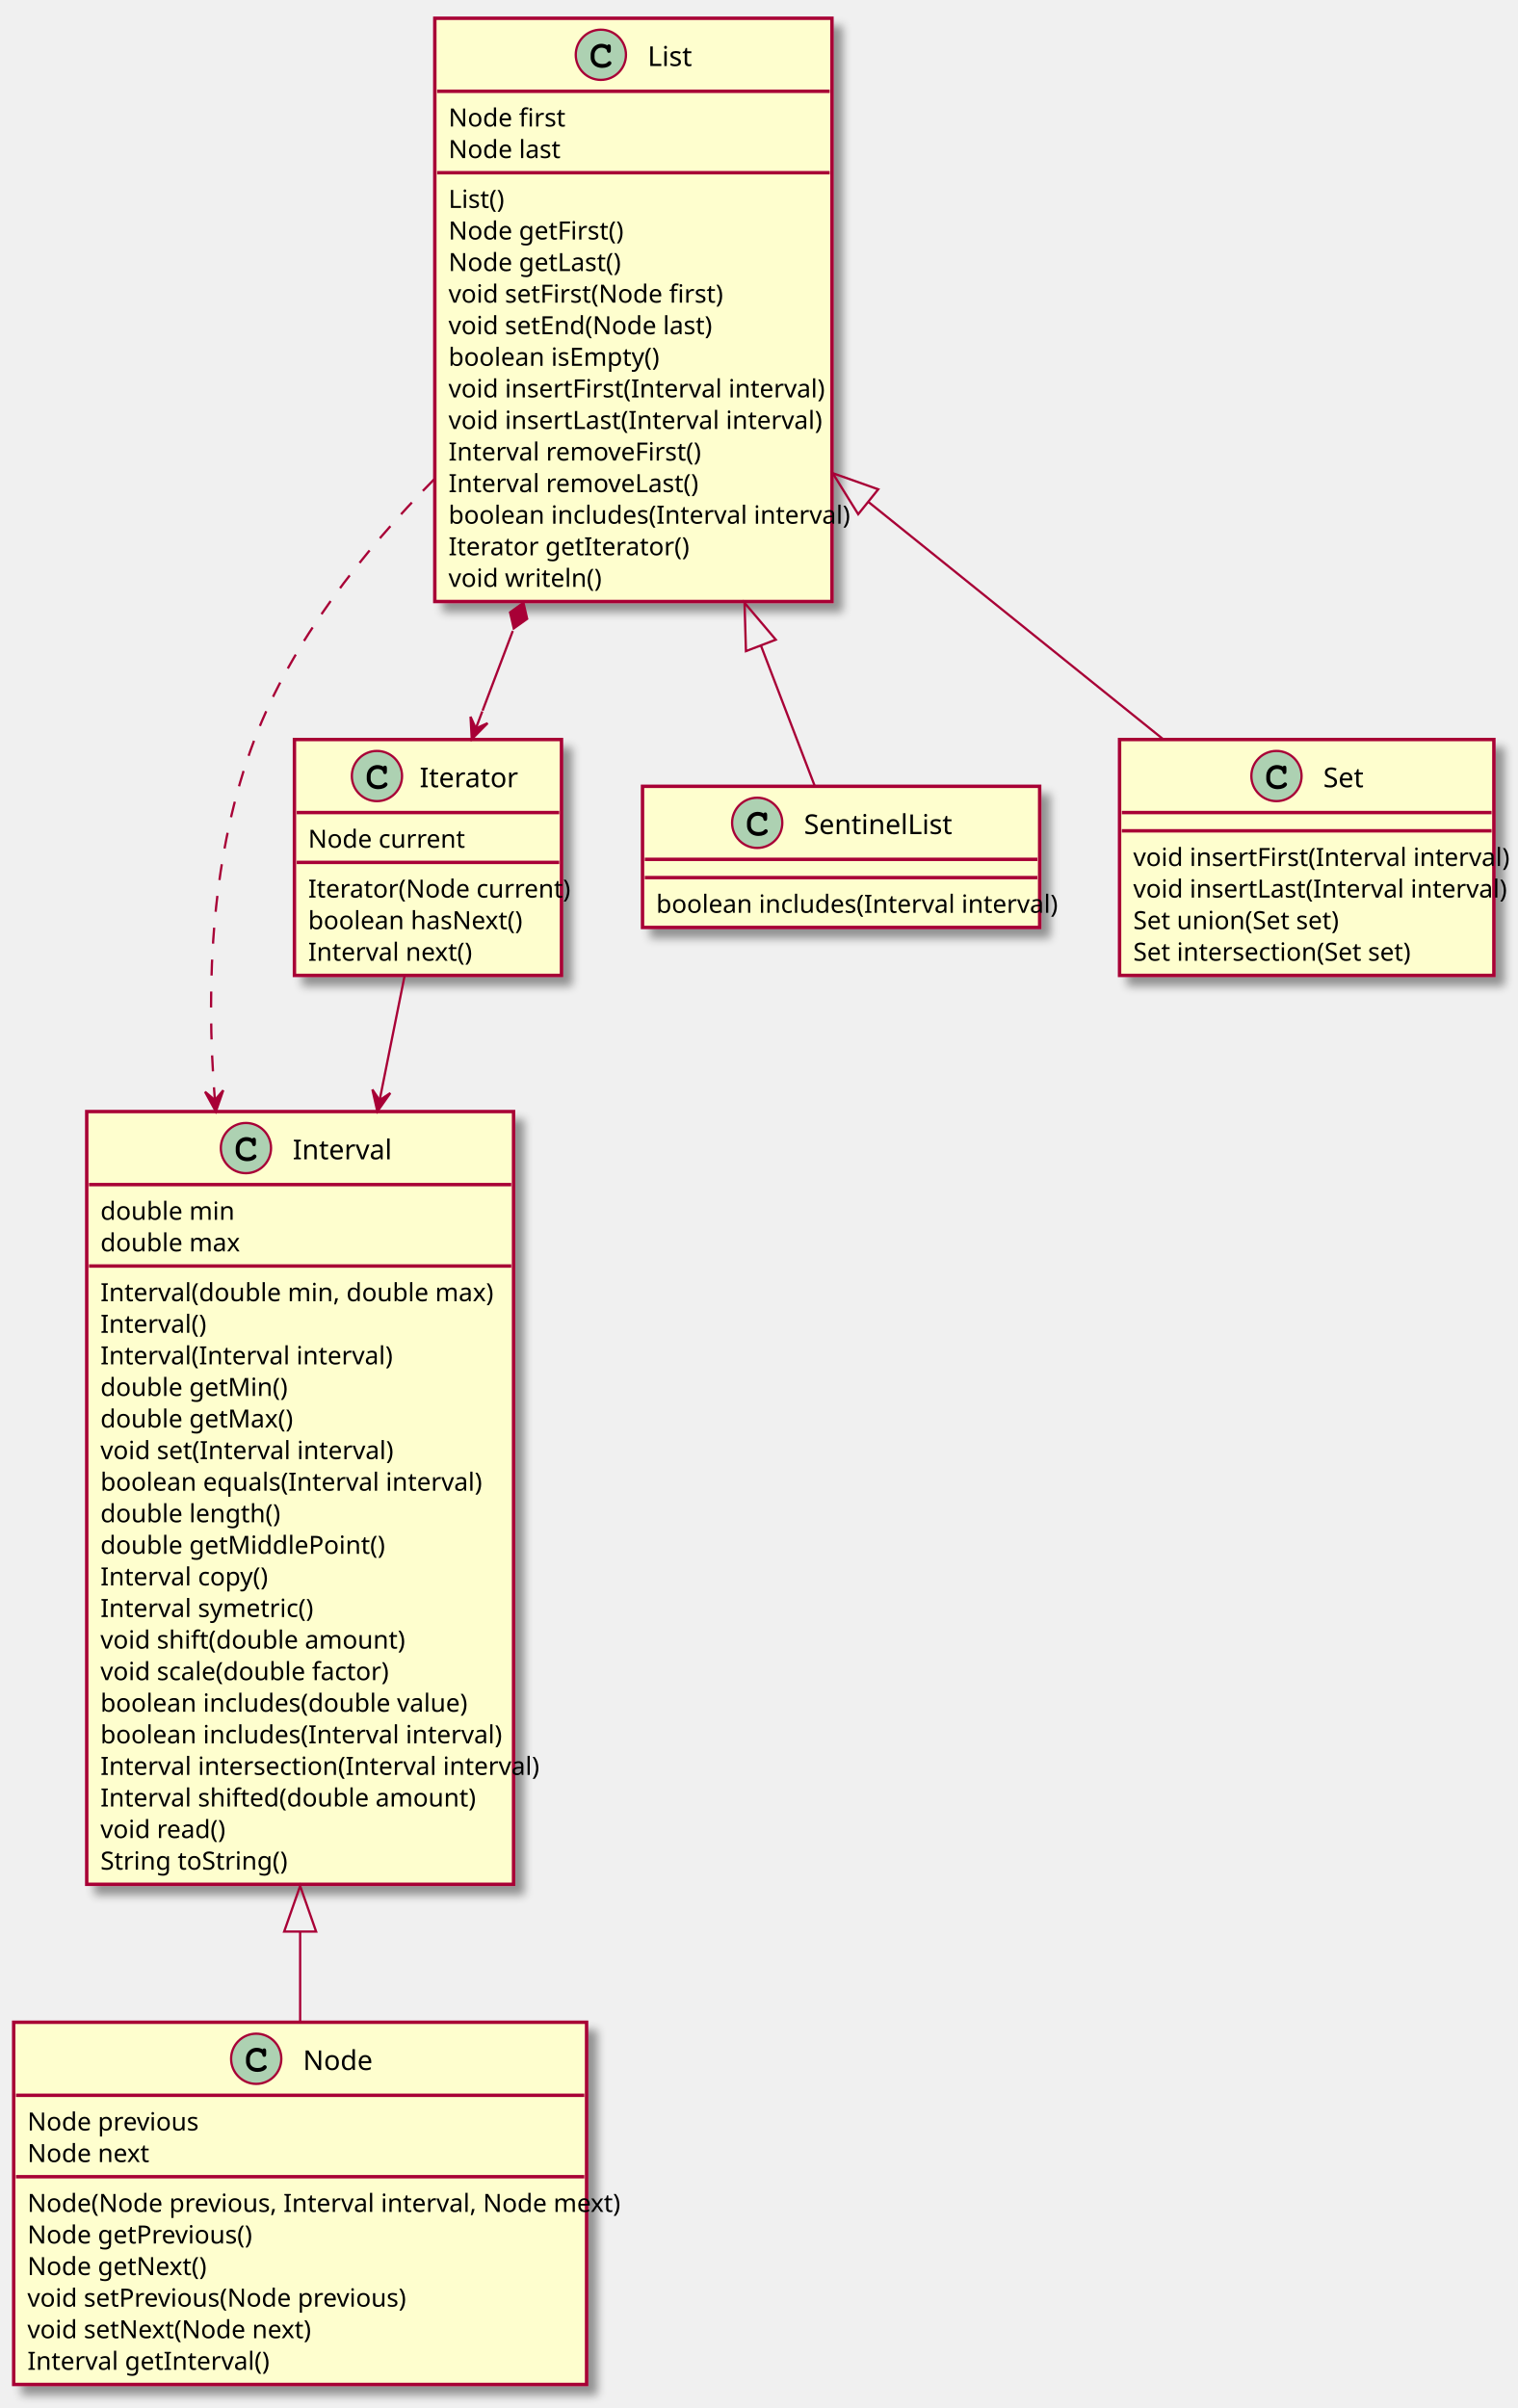
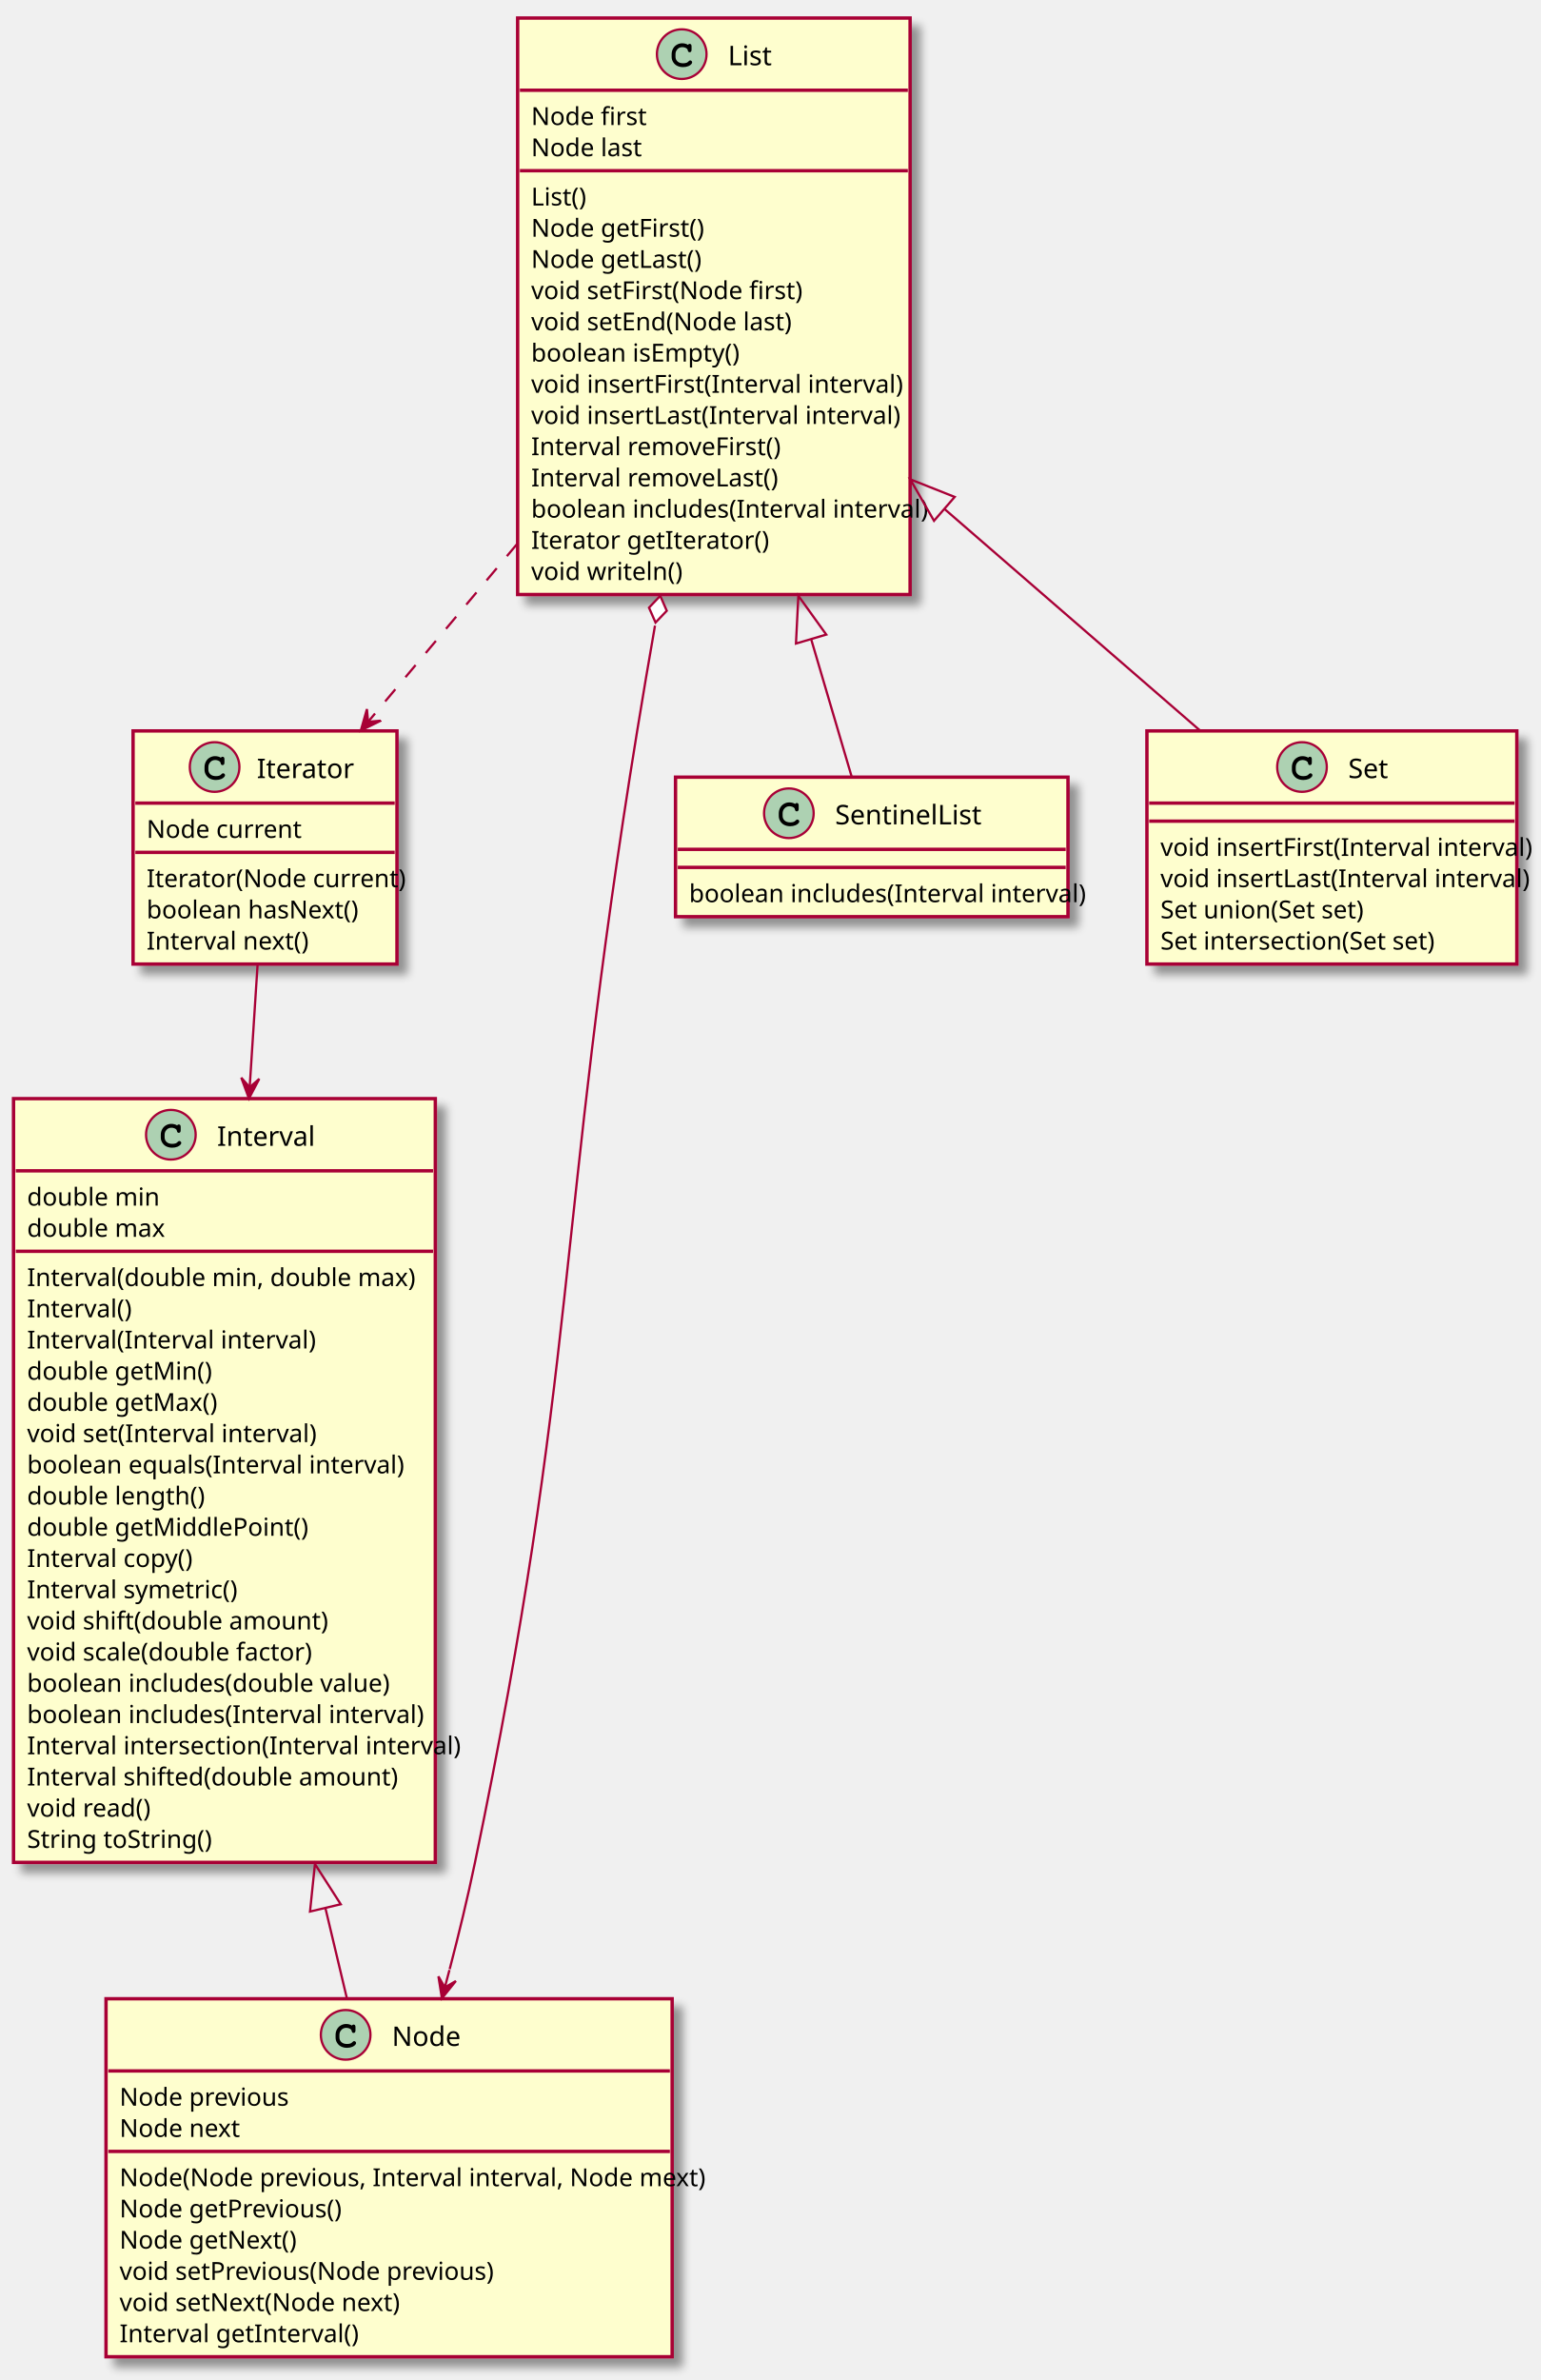
- <svg xmlns="http://www.w3.org/2000/svg" contentScriptType="application/ecmascript" contentStyleType="text/css" height="1055px" preserveAspectRatio="none" style="width:665px;height:1055px;" version="1.1" viewBox="0 0 665 1055" width="665px" zoomAndPan="magnify">
+ <svg xmlns="http://www.w3.org/2000/svg" contentScriptType="application/ecmascript" contentStyleType="text/css" height="1055px" preserveAspectRatio="none" style="width:683px;height:1055px;" version="1.1" viewBox="0 0 683 1055" width="683px" zoomAndPan="magnify">
  <defs>
-     <filter height="300%" id="f1a9q8y6napful" width="300%" x="-1" y="-1">
+     <filter height="300%" id="fypn23tezzic9" width="300%" x="-1" y="-1">
      <feGaussianBlur result="blurOut" stdDeviation="2.0" />
      <feColorMatrix in="blurOut" result="blurOut2" type="matrix" values="0 0 0 0 0 0 0 0 0 0 0 0 0 0 0 0 0 0 .4 0" />
      <feOffset dx="4.0" dy="4.0" in="blurOut2" result="blurOut3" />
      <feBlend in="SourceGraphic" in2="blurOut3" mode="normal" />
    </filter>
  </defs>
  <g>
-     <rect fill="#FEFECE" filter="url(#f1a9q8y6napful)" height="338.555" id="Interval" style="stroke: #A80036; stroke-width: 1.5;" width="187" x="38" y="487" />
-     <ellipse cx="107.75" cy="503" fill="#ADD1B2" rx="11" ry="11" style="stroke: #A80036; stroke-width: 1.0;" />
-     <path d="M110.516,498.875 Q110.672,498.656 110.859,498.547 Q111.047,498.438 111.266,498.438 Q111.641,498.438 111.875,498.703 Q112.109,498.953 112.109,499.562 L112.109,501.016 Q112.109,501.625 111.875,501.891 Q111.641,502.156 111.266,502.156 Q110.922,502.156 110.719,501.953 Q110.516,501.766 110.406,501.25 Q110.359,500.891 110.172,500.703 Q109.844,500.328 109.234,500.109 Q108.625,499.891 108,499.891 Q107.234,499.891 106.594,500.219 Q105.969,500.547 105.469,501.297 Q104.984,502.047 104.984,503.078 L104.984,504.172 Q104.984,505.406 105.875,506.234 Q106.766,507.047 108.359,507.047 Q109.297,507.047 109.953,506.797 Q110.344,506.641 110.766,506.203 Q111.031,505.938 111.172,505.859 Q111.328,505.781 111.531,505.781 Q111.859,505.781 112.109,506.047 Q112.375,506.297 112.375,506.641 Q112.375,506.984 112.031,507.391 Q111.531,507.969 110.734,508.297 Q109.656,508.75 108.359,508.75 Q106.844,508.75 105.641,508.125 Q104.656,507.625 103.969,506.562 Q103.281,505.484 103.281,504.203 L103.281,503.047 Q103.281,501.719 103.891,500.578 Q104.516,499.422 105.609,498.812 Q106.703,498.188 107.938,498.188 Q108.672,498.188 109.312,498.359 Q109.969,498.516 110.516,498.875 Z " />
-     <text fill="#000000" font-family="sans-serif" font-size="12" lengthAdjust="spacingAndGlyphs" textLength="39" x="128.25" y="507.91">Interval</text>
-     <line style="stroke: #A80036; stroke-width: 1.5;" x1="39" x2="224" y1="519" y2="519" />
-     <text fill="#000000" font-family="sans-serif" font-size="11" lengthAdjust="spacingAndGlyphs" textLength="51" x="44" y="534.419">double min</text>
-     <text fill="#000000" font-family="sans-serif" font-size="11" lengthAdjust="spacingAndGlyphs" textLength="55" x="44" y="548.255">double max</text>
-     <line style="stroke: #A80036; stroke-width: 1.5;" x1="39" x2="224" y1="554.672" y2="554.672" />
-     <text fill="#000000" font-family="sans-serif" font-size="11" lengthAdjust="spacingAndGlyphs" textLength="155" x="44" y="570.091">Interval(double min, double max)</text>
-     <text fill="#000000" font-family="sans-serif" font-size="11" lengthAdjust="spacingAndGlyphs" textLength="43" x="44" y="583.927">Interval()</text>
-     <text fill="#000000" font-family="sans-serif" font-size="11" lengthAdjust="spacingAndGlyphs" textLength="116" x="44" y="597.763">Interval(Interval interval)</text>
-     <text fill="#000000" font-family="sans-serif" font-size="11" lengthAdjust="spacingAndGlyphs" textLength="74" x="44" y="611.599">double getMin()</text>
-     <text fill="#000000" font-family="sans-serif" font-size="11" lengthAdjust="spacingAndGlyphs" textLength="78" x="44" y="625.435">double getMax()</text>
-     <text fill="#000000" font-family="sans-serif" font-size="11" lengthAdjust="spacingAndGlyphs" textLength="119" x="44" y="639.27">void set(Interval interval)</text>
-     <text fill="#000000" font-family="sans-serif" font-size="11" lengthAdjust="spacingAndGlyphs" textLength="154" x="44" y="653.106">boolean equals(Interval interval)</text>
-     <text fill="#000000" font-family="sans-serif" font-size="11" lengthAdjust="spacingAndGlyphs" textLength="72" x="44" y="666.942">double length()</text>
-     <text fill="#000000" font-family="sans-serif" font-size="11" lengthAdjust="spacingAndGlyphs" textLength="111" x="44" y="680.778">double getMiddlePoint()</text>
-     <text fill="#000000" font-family="sans-serif" font-size="11" lengthAdjust="spacingAndGlyphs" textLength="70" x="44" y="694.614">Interval copy()</text>
-     <text fill="#000000" font-family="sans-serif" font-size="11" lengthAdjust="spacingAndGlyphs" textLength="87" x="44" y="708.45">Interval symetric()</text>
-     <text fill="#000000" font-family="sans-serif" font-size="11" lengthAdjust="spacingAndGlyphs" textLength="122" x="44" y="722.286">void shift(double amount)</text>
-     <text fill="#000000" font-family="sans-serif" font-size="11" lengthAdjust="spacingAndGlyphs" textLength="121" x="44" y="736.122">void scale(double factor)</text>
-     <text fill="#000000" font-family="sans-serif" font-size="11" lengthAdjust="spacingAndGlyphs" textLength="150" x="44" y="749.958">boolean includes(double value)</text>
-     <text fill="#000000" font-family="sans-serif" font-size="11" lengthAdjust="spacingAndGlyphs" textLength="162" x="44" y="763.794">boolean includes(Interval interval)</text>
-     <text fill="#000000" font-family="sans-serif" font-size="11" lengthAdjust="spacingAndGlyphs" textLength="175" x="44" y="777.63">Interval intersection(Interval interval)</text>
-     <text fill="#000000" font-family="sans-serif" font-size="11" lengthAdjust="spacingAndGlyphs" textLength="149" x="44" y="791.466">Interval shifted(double amount)</text>
-     <text fill="#000000" font-family="sans-serif" font-size="11" lengthAdjust="spacingAndGlyphs" textLength="53" x="44" y="805.302">void read()</text>
-     <text fill="#000000" font-family="sans-serif" font-size="11" lengthAdjust="spacingAndGlyphs" textLength="76" x="44" y="819.138">String toString()</text>
-     <rect fill="#FEFECE" filter="url(#f1a9q8y6napful)" height="103.344" id="Iterator" style="stroke: #A80036; stroke-width: 1.5;" width="117" x="129" y="324" />
-     <ellipse cx="165.15" cy="340" fill="#ADD1B2" rx="11" ry="11" style="stroke: #A80036; stroke-width: 1.0;" />
-     <path d="M167.916,335.875 Q168.072,335.656 168.259,335.547 Q168.447,335.438 168.666,335.438 Q169.041,335.438 169.275,335.703 Q169.509,335.953 169.509,336.562 L169.509,338.016 Q169.509,338.625 169.275,338.891 Q169.041,339.156 168.666,339.156 Q168.322,339.156 168.119,338.953 Q167.916,338.766 167.806,338.25 Q167.759,337.891 167.572,337.703 Q167.244,337.328 166.634,337.109 Q166.025,336.891 165.4,336.891 Q164.634,336.891 163.994,337.219 Q163.369,337.547 162.869,338.297 Q162.384,339.047 162.384,340.078 L162.384,341.172 Q162.384,342.406 163.275,343.234 Q164.166,344.047 165.759,344.047 Q166.697,344.047 167.353,343.797 Q167.744,343.641 168.166,343.203 Q168.431,342.938 168.572,342.859 Q168.728,342.781 168.931,342.781 Q169.259,342.781 169.509,343.047 Q169.775,343.297 169.775,343.641 Q169.775,343.984 169.431,344.391 Q168.931,344.969 168.134,345.297 Q167.056,345.75 165.759,345.75 Q164.244,345.75 163.041,345.125 Q162.056,344.625 161.369,343.562 Q160.681,342.484 160.681,341.203 L160.681,340.047 Q160.681,338.719 161.291,337.578 Q161.916,336.422 163.009,335.812 Q164.103,335.188 165.338,335.188 Q166.072,335.188 166.713,335.359 Q167.369,335.516 167.916,335.875 Z " />
-     <text fill="#000000" font-family="sans-serif" font-size="12" lengthAdjust="spacingAndGlyphs" textLength="38" x="183.85" y="344.91">Iterator</text>
-     <line style="stroke: #A80036; stroke-width: 1.5;" x1="130" x2="245" y1="356" y2="356" />
-     <text fill="#000000" font-family="sans-serif" font-size="11" lengthAdjust="spacingAndGlyphs" textLength="63" x="135" y="371.419">Node current</text>
-     <line style="stroke: #A80036; stroke-width: 1.5;" x1="130" x2="245" y1="377.836" y2="377.836" />
-     <text fill="#000000" font-family="sans-serif" font-size="11" lengthAdjust="spacingAndGlyphs" textLength="105" x="135" y="393.255">Iterator(Node current)</text>
-     <text fill="#000000" font-family="sans-serif" font-size="11" lengthAdjust="spacingAndGlyphs" textLength="89" x="135" y="407.091">boolean hasNext()</text>
-     <text fill="#000000" font-family="sans-serif" font-size="11" lengthAdjust="spacingAndGlyphs" textLength="67" x="135" y="420.927">Interval next()</text>
-     <rect fill="#FEFECE" filter="url(#f1a9q8y6napful)" height="255.539" id="List" style="stroke: #A80036; stroke-width: 1.5;" width="174" x="190.5" y="8" />
-     <ellipse cx="263.25" cy="24" fill="#ADD1B2" rx="11" ry="11" style="stroke: #A80036; stroke-width: 1.0;" />
-     <path d="M266.016,19.875 Q266.172,19.656 266.359,19.547 Q266.547,19.438 266.766,19.438 Q267.141,19.438 267.375,19.703 Q267.609,19.953 267.609,20.562 L267.609,22.016 Q267.609,22.625 267.375,22.891 Q267.141,23.156 266.766,23.156 Q266.422,23.156 266.219,22.953 Q266.016,22.766 265.906,22.25 Q265.859,21.891 265.672,21.703 Q265.344,21.328 264.734,21.109 Q264.125,20.891 263.5,20.891 Q262.734,20.891 262.094,21.219 Q261.469,21.547 260.969,22.297 Q260.484,23.047 260.484,24.078 L260.484,25.172 Q260.484,26.406 261.375,27.234 Q262.266,28.047 263.859,28.047 Q264.797,28.047 265.453,27.797 Q265.844,27.641 266.266,27.203 Q266.531,26.938 266.672,26.859 Q266.828,26.781 267.031,26.781 Q267.359,26.781 267.609,27.047 Q267.875,27.297 267.875,27.641 Q267.875,27.984 267.531,28.391 Q267.031,28.969 266.234,29.297 Q265.156,29.75 263.859,29.75 Q262.344,29.75 261.141,29.125 Q260.156,28.625 259.469,27.562 Q258.781,26.484 258.781,25.203 L258.781,24.047 Q258.781,22.719 259.391,21.578 Q260.016,20.422 261.109,19.812 Q262.203,19.188 263.438,19.188 Q264.172,19.188 264.812,19.359 Q265.469,19.516 266.016,19.875 Z " />
-     <text fill="#000000" font-family="sans-serif" font-size="12" lengthAdjust="spacingAndGlyphs" textLength="20" x="283.75" y="28.91">List</text>
-     <line style="stroke: #A80036; stroke-width: 1.5;" x1="191.5" x2="363.5" y1="40" y2="40" />
-     <text fill="#000000" font-family="sans-serif" font-size="11" lengthAdjust="spacingAndGlyphs" textLength="47" x="196.5" y="55.419">Node first</text>
-     <text fill="#000000" font-family="sans-serif" font-size="11" lengthAdjust="spacingAndGlyphs" textLength="45" x="196.5" y="69.255">Node last</text>
-     <line style="stroke: #A80036; stroke-width: 1.5;" x1="191.5" x2="363.5" y1="75.672" y2="75.672" />
-     <text fill="#000000" font-family="sans-serif" font-size="11" lengthAdjust="spacingAndGlyphs" textLength="25" x="196.5" y="91.091">List()</text>
-     <text fill="#000000" font-family="sans-serif" font-size="11" lengthAdjust="spacingAndGlyphs" textLength="72" x="196.5" y="104.927">Node getFirst()</text>
-     <text fill="#000000" font-family="sans-serif" font-size="11" lengthAdjust="spacingAndGlyphs" textLength="72" x="196.5" y="118.763">Node getLast()</text>
-     <text fill="#000000" font-family="sans-serif" font-size="11" lengthAdjust="spacingAndGlyphs" textLength="114" x="196.5" y="132.599">void setFirst(Node first)</text>
-     <text fill="#000000" font-family="sans-serif" font-size="11" lengthAdjust="spacingAndGlyphs" textLength="109" x="196.5" y="146.435">void setEnd(Node last)</text>
-     <text fill="#000000" font-family="sans-serif" font-size="11" lengthAdjust="spacingAndGlyphs" textLength="86" x="196.5" y="160.27">boolean isEmpty()</text>
-     <text fill="#000000" font-family="sans-serif" font-size="11" lengthAdjust="spacingAndGlyphs" textLength="152" x="196.5" y="174.106">void insertFirst(Interval interval)</text>
-     <text fill="#000000" font-family="sans-serif" font-size="11" lengthAdjust="spacingAndGlyphs" textLength="152" x="196.5" y="187.942">void insertLast(Interval interval)</text>
-     <text fill="#000000" font-family="sans-serif" font-size="11" lengthAdjust="spacingAndGlyphs" textLength="103" x="196.5" y="201.778">Interval removeFirst()</text>
-     <text fill="#000000" font-family="sans-serif" font-size="11" lengthAdjust="spacingAndGlyphs" textLength="103" x="196.5" y="215.614">Interval removeLast()</text>
-     <text fill="#000000" font-family="sans-serif" font-size="11" lengthAdjust="spacingAndGlyphs" textLength="162" x="196.5" y="229.45">boolean includes(Interval interval)</text>
-     <text fill="#000000" font-family="sans-serif" font-size="11" lengthAdjust="spacingAndGlyphs" textLength="94" x="196.5" y="243.286">Iterator getIterator()</text>
-     <text fill="#000000" font-family="sans-serif" font-size="11" lengthAdjust="spacingAndGlyphs" textLength="64" x="196.5" y="257.122">void writeln()</text>
-     <rect fill="#FEFECE" filter="url(#f1a9q8y6napful)" height="158.688" id="Node" style="stroke: #A80036; stroke-width: 1.5;" width="251" x="6" y="886" />
-     <ellipse cx="112.25" cy="902" fill="#ADD1B2" rx="11" ry="11" style="stroke: #A80036; stroke-width: 1.0;" />
-     <path d="M115.016,897.875 Q115.172,897.656 115.359,897.547 Q115.547,897.438 115.766,897.438 Q116.141,897.438 116.375,897.703 Q116.609,897.953 116.609,898.562 L116.609,900.016 Q116.609,900.625 116.375,900.891 Q116.141,901.156 115.766,901.156 Q115.422,901.156 115.219,900.953 Q115.016,900.766 114.906,900.25 Q114.859,899.891 114.672,899.703 Q114.344,899.328 113.734,899.109 Q113.125,898.891 112.5,898.891 Q111.734,898.891 111.094,899.219 Q110.469,899.547 109.969,900.297 Q109.484,901.047 109.484,902.078 L109.484,903.172 Q109.484,904.406 110.375,905.234 Q111.266,906.047 112.859,906.047 Q113.797,906.047 114.453,905.797 Q114.844,905.641 115.266,905.203 Q115.531,904.938 115.672,904.859 Q115.828,904.781 116.031,904.781 Q116.359,904.781 116.609,905.047 Q116.875,905.297 116.875,905.641 Q116.875,905.984 116.531,906.391 Q116.031,906.969 115.234,907.297 Q114.156,907.75 112.859,907.75 Q111.344,907.75 110.141,907.125 Q109.156,906.625 108.469,905.562 Q107.781,904.484 107.781,903.203 L107.781,902.047 Q107.781,900.719 108.391,899.578 Q109.016,898.422 110.109,897.812 Q111.203,897.188 112.438,897.188 Q113.172,897.188 113.812,897.359 Q114.469,897.516 115.016,897.875 Z " />
-     <text fill="#000000" font-family="sans-serif" font-size="12" lengthAdjust="spacingAndGlyphs" textLength="30" x="132.75" y="906.91">Node</text>
-     <line style="stroke: #A80036; stroke-width: 1.5;" x1="7" x2="256" y1="918" y2="918" />
-     <text fill="#000000" font-family="sans-serif" font-size="11" lengthAdjust="spacingAndGlyphs" textLength="70" x="12" y="933.419">Node previous</text>
-     <text fill="#000000" font-family="sans-serif" font-size="11" lengthAdjust="spacingAndGlyphs" textLength="49" x="12" y="947.255">Node next</text>
-     <line style="stroke: #A80036; stroke-width: 1.5;" x1="7" x2="256" y1="953.672" y2="953.672" />
-     <text fill="#000000" font-family="sans-serif" font-size="11" lengthAdjust="spacingAndGlyphs" textLength="239" x="12" y="969.091">Node(Node previous, Interval interval, Node mext)</text>
-     <text fill="#000000" font-family="sans-serif" font-size="11" lengthAdjust="spacingAndGlyphs" textLength="93" x="12" y="982.927">Node getPrevious()</text>
-     <text fill="#000000" font-family="sans-serif" font-size="11" lengthAdjust="spacingAndGlyphs" textLength="73" x="12" y="996.763">Node getNext()</text>
-     <text fill="#000000" font-family="sans-serif" font-size="11" lengthAdjust="spacingAndGlyphs" textLength="158" x="12" y="1010.599">void setPrevious(Node previous)</text>
-     <text fill="#000000" font-family="sans-serif" font-size="11" lengthAdjust="spacingAndGlyphs" textLength="117" x="12" y="1024.435">void setNext(Node next)</text>
-     <text fill="#000000" font-family="sans-serif" font-size="11" lengthAdjust="spacingAndGlyphs" textLength="96" x="12" y="1038.271">Interval getInterval()</text>
-     <rect fill="#FEFECE" filter="url(#f1a9q8y6napful)" height="61.836" id="SentinelList" style="stroke: #A80036; stroke-width: 1.5;" width="174" x="281.5" y="344.5" />
-     <ellipse cx="331.75" cy="360.5" fill="#ADD1B2" rx="11" ry="11" style="stroke: #A80036; stroke-width: 1.0;" />
-     <path d="M334.516,356.375 Q334.672,356.156 334.859,356.047 Q335.047,355.938 335.266,355.938 Q335.641,355.938 335.875,356.203 Q336.109,356.453 336.109,357.062 L336.109,358.516 Q336.109,359.125 335.875,359.391 Q335.641,359.656 335.266,359.656 Q334.922,359.656 334.719,359.453 Q334.516,359.266 334.406,358.75 Q334.359,358.391 334.172,358.203 Q333.844,357.828 333.234,357.609 Q332.625,357.391 332,357.391 Q331.234,357.391 330.594,357.719 Q329.969,358.047 329.469,358.797 Q328.984,359.547 328.984,360.578 L328.984,361.672 Q328.984,362.906 329.875,363.734 Q330.766,364.547 332.359,364.547 Q333.297,364.547 333.953,364.297 Q334.344,364.141 334.766,363.703 Q335.031,363.438 335.172,363.359 Q335.328,363.281 335.531,363.281 Q335.859,363.281 336.109,363.547 Q336.375,363.797 336.375,364.141 Q336.375,364.484 336.031,364.891 Q335.531,365.469 334.734,365.797 Q333.656,366.25 332.359,366.25 Q330.844,366.25 329.641,365.625 Q328.656,365.125 327.969,364.062 Q327.281,362.984 327.281,361.703 L327.281,360.547 Q327.281,359.219 327.891,358.078 Q328.516,356.922 329.609,356.312 Q330.703,355.688 331.938,355.688 Q332.672,355.688 333.312,355.859 Q333.969,356.016 334.516,356.375 Z " />
-     <text fill="#000000" font-family="sans-serif" font-size="12" lengthAdjust="spacingAndGlyphs" textLength="65" x="352.25" y="365.41">SentinelList</text>
-     <line style="stroke: #A80036; stroke-width: 1.5;" x1="282.5" x2="454.5" y1="376.5" y2="376.5" />
-     <line style="stroke: #A80036; stroke-width: 1.5;" x1="282.5" x2="454.5" y1="384.5" y2="384.5" />
-     <text fill="#000000" font-family="sans-serif" font-size="11" lengthAdjust="spacingAndGlyphs" textLength="162" x="287.5" y="399.919">boolean includes(Interval interval)</text>
-     <rect fill="#FEFECE" filter="url(#f1a9q8y6napful)" height="103.344" id="Set" style="stroke: #A80036; stroke-width: 1.5;" width="164" x="490.5" y="324" />
-     <ellipse cx="559.25" cy="340" fill="#ADD1B2" rx="11" ry="11" style="stroke: #A80036; stroke-width: 1.0;" />
-     <path d="M562.016,335.875 Q562.172,335.656 562.359,335.547 Q562.547,335.438 562.766,335.438 Q563.141,335.438 563.375,335.703 Q563.609,335.953 563.609,336.562 L563.609,338.016 Q563.609,338.625 563.375,338.891 Q563.141,339.156 562.766,339.156 Q562.422,339.156 562.219,338.953 Q562.016,338.766 561.906,338.25 Q561.859,337.891 561.672,337.703 Q561.344,337.328 560.734,337.109 Q560.125,336.891 559.5,336.891 Q558.734,336.891 558.094,337.219 Q557.469,337.547 556.969,338.297 Q556.484,339.047 556.484,340.078 L556.484,341.172 Q556.484,342.406 557.375,343.234 Q558.266,344.047 559.859,344.047 Q560.797,344.047 561.453,343.797 Q561.844,343.641 562.266,343.203 Q562.531,342.938 562.672,342.859 Q562.828,342.781 563.031,342.781 Q563.359,342.781 563.609,343.047 Q563.875,343.297 563.875,343.641 Q563.875,343.984 563.531,344.391 Q563.031,344.969 562.234,345.297 Q561.156,345.75 559.859,345.75 Q558.344,345.75 557.141,345.125 Q556.156,344.625 555.469,343.562 Q554.781,342.484 554.781,341.203 L554.781,340.047 Q554.781,338.719 555.391,337.578 Q556.016,336.422 557.109,335.812 Q558.203,335.188 559.438,335.188 Q560.172,335.188 560.812,335.359 Q561.469,335.516 562.016,335.875 Z " />
-     <text fill="#000000" font-family="sans-serif" font-size="12" lengthAdjust="spacingAndGlyphs" textLength="18" x="579.75" y="344.91">Set</text>
-     <line style="stroke: #A80036; stroke-width: 1.5;" x1="491.5" x2="653.5" y1="356" y2="356" />
-     <line style="stroke: #A80036; stroke-width: 1.5;" x1="491.5" x2="653.5" y1="364" y2="364" />
-     <text fill="#000000" font-family="sans-serif" font-size="11" lengthAdjust="spacingAndGlyphs" textLength="152" x="496.5" y="379.419">void insertFirst(Interval interval)</text>
-     <text fill="#000000" font-family="sans-serif" font-size="11" lengthAdjust="spacingAndGlyphs" textLength="152" x="496.5" y="393.255">void insertLast(Interval interval)</text>
-     <text fill="#000000" font-family="sans-serif" font-size="11" lengthAdjust="spacingAndGlyphs" textLength="87" x="496.5" y="407.091">Set union(Set set)</text>
-     <text fill="#000000" font-family="sans-serif" font-size="11" lengthAdjust="spacingAndGlyphs" textLength="117" x="496.5" y="420.927">Set intersection(Set set)</text>
-     <path d="M131.5,846.53 C131.5,860.2 131.5,873.47 131.5,885.88 " fill="none" id="Interval-Node" style="stroke: #A80036; stroke-width: 1.0;" />
-     <polygon fill="none" points="124.5,846.27,131.5,826.27,138.5,846.27,124.5,846.27" style="stroke: #A80036; stroke-width: 1.0;" />
-     <path d="M333.41,282.91 C342.28,306.07 350.6,327.78 356.91,344.24 " fill="none" id="List-SentinelList" style="stroke: #A80036; stroke-width: 1.0;" />
-     <polygon fill="none" points="326.82,285.27,326.2,264.09,339.89,280.26,326.82,285.27" style="stroke: #A80036; stroke-width: 1.0;" />
-     <path d="M380.4,219.85 C423.49,254.54 472.19,293.74 509.77,323.99 " fill="none" id="List-Set" style="stroke: #A80036; stroke-width: 1.0;" />
-     <polygon fill="none" points="376,225.29,364.81,207.29,384.78,214.38,376,225.29" style="stroke: #A80036; stroke-width: 1.0;" />
-     <path d="M177.36,427.02 C174.12,443.17 170.33,462.03 166.35,481.89 " fill="none" id="Iterator-Interval" style="stroke: #A80036; stroke-width: 1.0;" />
-     <polygon fill="#A80036" points="165.33,486.95,171.004,478.9,166.302,482.046,163.157,477.344,165.33,486.95" style="stroke: #A80036; stroke-width: 1.0;" />
-     <path d="M190.14,210.06 C159.11,241.53 127.84,280.98 111.5,324 C92.76,373.34 89.98,429.79 94.14,481.95 " fill="none" id="List-Interval" style="stroke: #A80036; stroke-width: 1.0; stroke-dasharray: 7.0,7.0;" />
-     <polygon fill="#A80036" points="94.57,486.98,97.811,477.68,94.156,481.997,89.838,478.342,94.57,486.98" style="stroke: #A80036; stroke-width: 1.0;" />
-     <path d="M224.66,276.44 C220.07,288.55 215.6,300.36 211.43,311.35 " fill="none" id="List-Iterator" style="stroke: #A80036; stroke-width: 1.0;" />
-     <polygon fill="#A80036" points="206.7,323.84,213.633,316.845,208.474,319.165,206.154,314.006,206.7,323.84" style="stroke: #A80036; stroke-width: 1.0;" />
-     <line style="stroke: #A80036; stroke-width: 1.0;" x1="208.474" x2="211.305" y1="319.165" y2="311.685" />
-     <polygon fill="#A80036" points="229.34,264.09,223.476,268.286,225.093,275.313,230.958,271.117,229.34,264.09" style="stroke: #A80036; stroke-width: 1.0;" />
+     <rect fill="#FEFECE" filter="url(#fypn23tezzic9)" height="338.555" id="Interval" style="stroke: #A80036; stroke-width: 1.5;" width="187" x="6" y="487" />
+     <ellipse cx="75.75" cy="503" fill="#ADD1B2" rx="11" ry="11" style="stroke: #A80036; stroke-width: 1.0;" />
+     <path d="M78.516,498.875 Q78.672,498.656 78.859,498.547 Q79.047,498.438 79.266,498.438 Q79.641,498.438 79.875,498.703 Q80.109,498.953 80.109,499.562 L80.109,501.016 Q80.109,501.625 79.875,501.891 Q79.641,502.156 79.266,502.156 Q78.922,502.156 78.719,501.953 Q78.516,501.766 78.406,501.25 Q78.359,500.891 78.172,500.703 Q77.844,500.328 77.234,500.109 Q76.625,499.891 76,499.891 Q75.234,499.891 74.594,500.219 Q73.969,500.547 73.469,501.297 Q72.984,502.047 72.984,503.078 L72.984,504.172 Q72.984,505.406 73.875,506.234 Q74.766,507.047 76.359,507.047 Q77.297,507.047 77.953,506.797 Q78.344,506.641 78.766,506.203 Q79.031,505.938 79.172,505.859 Q79.328,505.781 79.531,505.781 Q79.859,505.781 80.109,506.047 Q80.375,506.297 80.375,506.641 Q80.375,506.984 80.031,507.391 Q79.531,507.969 78.734,508.297 Q77.656,508.75 76.359,508.75 Q74.844,508.75 73.641,508.125 Q72.656,507.625 71.969,506.562 Q71.281,505.484 71.281,504.203 L71.281,503.047 Q71.281,501.719 71.891,500.578 Q72.516,499.422 73.609,498.812 Q74.703,498.188 75.938,498.188 Q76.672,498.188 77.312,498.359 Q77.969,498.516 78.516,498.875 Z " />
+     <text fill="#000000" font-family="sans-serif" font-size="12" lengthAdjust="spacingAndGlyphs" textLength="39" x="96.25" y="507.91">Interval</text>
+     <line style="stroke: #A80036; stroke-width: 1.5;" x1="7" x2="192" y1="519" y2="519" />
+     <text fill="#000000" font-family="sans-serif" font-size="11" lengthAdjust="spacingAndGlyphs" textLength="51" x="12" y="534.419">double min</text>
+     <text fill="#000000" font-family="sans-serif" font-size="11" lengthAdjust="spacingAndGlyphs" textLength="55" x="12" y="548.255">double max</text>
+     <line style="stroke: #A80036; stroke-width: 1.5;" x1="7" x2="192" y1="554.672" y2="554.672" />
+     <text fill="#000000" font-family="sans-serif" font-size="11" lengthAdjust="spacingAndGlyphs" textLength="155" x="12" y="570.091">Interval(double min, double max)</text>
+     <text fill="#000000" font-family="sans-serif" font-size="11" lengthAdjust="spacingAndGlyphs" textLength="43" x="12" y="583.927">Interval()</text>
+     <text fill="#000000" font-family="sans-serif" font-size="11" lengthAdjust="spacingAndGlyphs" textLength="116" x="12" y="597.763">Interval(Interval interval)</text>
+     <text fill="#000000" font-family="sans-serif" font-size="11" lengthAdjust="spacingAndGlyphs" textLength="74" x="12" y="611.599">double getMin()</text>
+     <text fill="#000000" font-family="sans-serif" font-size="11" lengthAdjust="spacingAndGlyphs" textLength="78" x="12" y="625.435">double getMax()</text>
+     <text fill="#000000" font-family="sans-serif" font-size="11" lengthAdjust="spacingAndGlyphs" textLength="119" x="12" y="639.27">void set(Interval interval)</text>
+     <text fill="#000000" font-family="sans-serif" font-size="11" lengthAdjust="spacingAndGlyphs" textLength="154" x="12" y="653.106">boolean equals(Interval interval)</text>
+     <text fill="#000000" font-family="sans-serif" font-size="11" lengthAdjust="spacingAndGlyphs" textLength="72" x="12" y="666.942">double length()</text>
+     <text fill="#000000" font-family="sans-serif" font-size="11" lengthAdjust="spacingAndGlyphs" textLength="111" x="12" y="680.778">double getMiddlePoint()</text>
+     <text fill="#000000" font-family="sans-serif" font-size="11" lengthAdjust="spacingAndGlyphs" textLength="70" x="12" y="694.614">Interval copy()</text>
+     <text fill="#000000" font-family="sans-serif" font-size="11" lengthAdjust="spacingAndGlyphs" textLength="87" x="12" y="708.45">Interval symetric()</text>
+     <text fill="#000000" font-family="sans-serif" font-size="11" lengthAdjust="spacingAndGlyphs" textLength="122" x="12" y="722.286">void shift(double amount)</text>
+     <text fill="#000000" font-family="sans-serif" font-size="11" lengthAdjust="spacingAndGlyphs" textLength="121" x="12" y="736.122">void scale(double factor)</text>
+     <text fill="#000000" font-family="sans-serif" font-size="11" lengthAdjust="spacingAndGlyphs" textLength="150" x="12" y="749.958">boolean includes(double value)</text>
+     <text fill="#000000" font-family="sans-serif" font-size="11" lengthAdjust="spacingAndGlyphs" textLength="162" x="12" y="763.794">boolean includes(Interval interval)</text>
+     <text fill="#000000" font-family="sans-serif" font-size="11" lengthAdjust="spacingAndGlyphs" textLength="175" x="12" y="777.63">Interval intersection(Interval interval)</text>
+     <text fill="#000000" font-family="sans-serif" font-size="11" lengthAdjust="spacingAndGlyphs" textLength="149" x="12" y="791.466">Interval shifted(double amount)</text>
+     <text fill="#000000" font-family="sans-serif" font-size="11" lengthAdjust="spacingAndGlyphs" textLength="53" x="12" y="805.302">void read()</text>
+     <text fill="#000000" font-family="sans-serif" font-size="11" lengthAdjust="spacingAndGlyphs" textLength="76" x="12" y="819.138">String toString()</text>
+     <rect fill="#FEFECE" filter="url(#fypn23tezzic9)" height="103.344" id="Iterator" style="stroke: #A80036; stroke-width: 1.5;" width="117" x="59" y="324" />
+     <ellipse cx="95.15" cy="340" fill="#ADD1B2" rx="11" ry="11" style="stroke: #A80036; stroke-width: 1.0;" />
+     <path d="M97.916,335.875 Q98.072,335.656 98.259,335.547 Q98.447,335.438 98.666,335.438 Q99.041,335.438 99.275,335.703 Q99.509,335.953 99.509,336.562 L99.509,338.016 Q99.509,338.625 99.275,338.891 Q99.041,339.156 98.666,339.156 Q98.322,339.156 98.119,338.953 Q97.916,338.766 97.806,338.25 Q97.759,337.891 97.572,337.703 Q97.244,337.328 96.634,337.109 Q96.025,336.891 95.4,336.891 Q94.634,336.891 93.994,337.219 Q93.369,337.547 92.869,338.297 Q92.384,339.047 92.384,340.078 L92.384,341.172 Q92.384,342.406 93.275,343.234 Q94.166,344.047 95.759,344.047 Q96.697,344.047 97.353,343.797 Q97.744,343.641 98.166,343.203 Q98.431,342.938 98.572,342.859 Q98.728,342.781 98.931,342.781 Q99.259,342.781 99.509,343.047 Q99.775,343.297 99.775,343.641 Q99.775,343.984 99.431,344.391 Q98.931,344.969 98.134,345.297 Q97.056,345.75 95.759,345.75 Q94.244,345.75 93.041,345.125 Q92.056,344.625 91.369,343.562 Q90.681,342.484 90.681,341.203 L90.681,340.047 Q90.681,338.719 91.291,337.578 Q91.916,336.422 93.009,335.812 Q94.103,335.188 95.338,335.188 Q96.072,335.188 96.713,335.359 Q97.369,335.516 97.916,335.875 Z " />
+     <text fill="#000000" font-family="sans-serif" font-size="12" lengthAdjust="spacingAndGlyphs" textLength="38" x="113.85" y="344.91">Iterator</text>
+     <line style="stroke: #A80036; stroke-width: 1.5;" x1="60" x2="175" y1="356" y2="356" />
+     <text fill="#000000" font-family="sans-serif" font-size="11" lengthAdjust="spacingAndGlyphs" textLength="63" x="65" y="371.419">Node current</text>
+     <line style="stroke: #A80036; stroke-width: 1.5;" x1="60" x2="175" y1="377.836" y2="377.836" />
+     <text fill="#000000" font-family="sans-serif" font-size="11" lengthAdjust="spacingAndGlyphs" textLength="105" x="65" y="393.255">Iterator(Node current)</text>
+     <text fill="#000000" font-family="sans-serif" font-size="11" lengthAdjust="spacingAndGlyphs" textLength="89" x="65" y="407.091">boolean hasNext()</text>
+     <text fill="#000000" font-family="sans-serif" font-size="11" lengthAdjust="spacingAndGlyphs" textLength="67" x="65" y="420.927">Interval next()</text>
+     <rect fill="#FEFECE" filter="url(#fypn23tezzic9)" height="255.539" id="List" style="stroke: #A80036; stroke-width: 1.5;" width="174" x="229.5" y="8" />
+     <ellipse cx="302.25" cy="24" fill="#ADD1B2" rx="11" ry="11" style="stroke: #A80036; stroke-width: 1.0;" />
+     <path d="M305.016,19.875 Q305.172,19.656 305.359,19.547 Q305.547,19.438 305.766,19.438 Q306.141,19.438 306.375,19.703 Q306.609,19.953 306.609,20.562 L306.609,22.016 Q306.609,22.625 306.375,22.891 Q306.141,23.156 305.766,23.156 Q305.422,23.156 305.219,22.953 Q305.016,22.766 304.906,22.25 Q304.859,21.891 304.672,21.703 Q304.344,21.328 303.734,21.109 Q303.125,20.891 302.5,20.891 Q301.734,20.891 301.094,21.219 Q300.469,21.547 299.969,22.297 Q299.484,23.047 299.484,24.078 L299.484,25.172 Q299.484,26.406 300.375,27.234 Q301.266,28.047 302.859,28.047 Q303.797,28.047 304.453,27.797 Q304.844,27.641 305.266,27.203 Q305.531,26.938 305.672,26.859 Q305.828,26.781 306.031,26.781 Q306.359,26.781 306.609,27.047 Q306.875,27.297 306.875,27.641 Q306.875,27.984 306.531,28.391 Q306.031,28.969 305.234,29.297 Q304.156,29.75 302.859,29.75 Q301.344,29.75 300.141,29.125 Q299.156,28.625 298.469,27.562 Q297.781,26.484 297.781,25.203 L297.781,24.047 Q297.781,22.719 298.391,21.578 Q299.016,20.422 300.109,19.812 Q301.203,19.188 302.438,19.188 Q303.172,19.188 303.812,19.359 Q304.469,19.516 305.016,19.875 Z " />
+     <text fill="#000000" font-family="sans-serif" font-size="12" lengthAdjust="spacingAndGlyphs" textLength="20" x="322.75" y="28.91">List</text>
+     <line style="stroke: #A80036; stroke-width: 1.5;" x1="230.5" x2="402.5" y1="40" y2="40" />
+     <text fill="#000000" font-family="sans-serif" font-size="11" lengthAdjust="spacingAndGlyphs" textLength="47" x="235.5" y="55.419">Node first</text>
+     <text fill="#000000" font-family="sans-serif" font-size="11" lengthAdjust="spacingAndGlyphs" textLength="45" x="235.5" y="69.255">Node last</text>
+     <line style="stroke: #A80036; stroke-width: 1.5;" x1="230.5" x2="402.5" y1="75.672" y2="75.672" />
+     <text fill="#000000" font-family="sans-serif" font-size="11" lengthAdjust="spacingAndGlyphs" textLength="25" x="235.5" y="91.091">List()</text>
+     <text fill="#000000" font-family="sans-serif" font-size="11" lengthAdjust="spacingAndGlyphs" textLength="72" x="235.5" y="104.927">Node getFirst()</text>
+     <text fill="#000000" font-family="sans-serif" font-size="11" lengthAdjust="spacingAndGlyphs" textLength="72" x="235.5" y="118.763">Node getLast()</text>
+     <text fill="#000000" font-family="sans-serif" font-size="11" lengthAdjust="spacingAndGlyphs" textLength="114" x="235.5" y="132.599">void setFirst(Node first)</text>
+     <text fill="#000000" font-family="sans-serif" font-size="11" lengthAdjust="spacingAndGlyphs" textLength="109" x="235.5" y="146.435">void setEnd(Node last)</text>
+     <text fill="#000000" font-family="sans-serif" font-size="11" lengthAdjust="spacingAndGlyphs" textLength="86" x="235.5" y="160.27">boolean isEmpty()</text>
+     <text fill="#000000" font-family="sans-serif" font-size="11" lengthAdjust="spacingAndGlyphs" textLength="152" x="235.5" y="174.106">void insertFirst(Interval interval)</text>
+     <text fill="#000000" font-family="sans-serif" font-size="11" lengthAdjust="spacingAndGlyphs" textLength="152" x="235.5" y="187.942">void insertLast(Interval interval)</text>
+     <text fill="#000000" font-family="sans-serif" font-size="11" lengthAdjust="spacingAndGlyphs" textLength="103" x="235.5" y="201.778">Interval removeFirst()</text>
+     <text fill="#000000" font-family="sans-serif" font-size="11" lengthAdjust="spacingAndGlyphs" textLength="103" x="235.5" y="215.614">Interval removeLast()</text>
+     <text fill="#000000" font-family="sans-serif" font-size="11" lengthAdjust="spacingAndGlyphs" textLength="162" x="235.5" y="229.45">boolean includes(Interval interval)</text>
+     <text fill="#000000" font-family="sans-serif" font-size="11" lengthAdjust="spacingAndGlyphs" textLength="94" x="235.5" y="243.286">Iterator getIterator()</text>
+     <text fill="#000000" font-family="sans-serif" font-size="11" lengthAdjust="spacingAndGlyphs" textLength="64" x="235.5" y="257.122">void writeln()</text>
+     <rect fill="#FEFECE" filter="url(#fypn23tezzic9)" height="158.688" id="Node" style="stroke: #A80036; stroke-width: 1.5;" width="251" x="47" y="886" />
+     <ellipse cx="153.25" cy="902" fill="#ADD1B2" rx="11" ry="11" style="stroke: #A80036; stroke-width: 1.0;" />
+     <path d="M156.016,897.875 Q156.172,897.656 156.359,897.547 Q156.547,897.438 156.766,897.438 Q157.141,897.438 157.375,897.703 Q157.609,897.953 157.609,898.562 L157.609,900.016 Q157.609,900.625 157.375,900.891 Q157.141,901.156 156.766,901.156 Q156.422,901.156 156.219,900.953 Q156.016,900.766 155.906,900.25 Q155.859,899.891 155.672,899.703 Q155.344,899.328 154.734,899.109 Q154.125,898.891 153.5,898.891 Q152.734,898.891 152.094,899.219 Q151.469,899.547 150.969,900.297 Q150.484,901.047 150.484,902.078 L150.484,903.172 Q150.484,904.406 151.375,905.234 Q152.266,906.047 153.859,906.047 Q154.797,906.047 155.453,905.797 Q155.844,905.641 156.266,905.203 Q156.531,904.938 156.672,904.859 Q156.828,904.781 157.031,904.781 Q157.359,904.781 157.609,905.047 Q157.875,905.297 157.875,905.641 Q157.875,905.984 157.531,906.391 Q157.031,906.969 156.234,907.297 Q155.156,907.75 153.859,907.75 Q152.344,907.75 151.141,907.125 Q150.156,906.625 149.469,905.562 Q148.781,904.484 148.781,903.203 L148.781,902.047 Q148.781,900.719 149.391,899.578 Q150.016,898.422 151.109,897.812 Q152.203,897.188 153.438,897.188 Q154.172,897.188 154.812,897.359 Q155.469,897.516 156.016,897.875 Z " />
+     <text fill="#000000" font-family="sans-serif" font-size="12" lengthAdjust="spacingAndGlyphs" textLength="30" x="173.75" y="906.91">Node</text>
+     <line style="stroke: #A80036; stroke-width: 1.5;" x1="48" x2="297" y1="918" y2="918" />
+     <text fill="#000000" font-family="sans-serif" font-size="11" lengthAdjust="spacingAndGlyphs" textLength="70" x="53" y="933.419">Node previous</text>
+     <text fill="#000000" font-family="sans-serif" font-size="11" lengthAdjust="spacingAndGlyphs" textLength="49" x="53" y="947.255">Node next</text>
+     <line style="stroke: #A80036; stroke-width: 1.5;" x1="48" x2="297" y1="953.672" y2="953.672" />
+     <text fill="#000000" font-family="sans-serif" font-size="11" lengthAdjust="spacingAndGlyphs" textLength="239" x="53" y="969.091">Node(Node previous, Interval interval, Node mext)</text>
+     <text fill="#000000" font-family="sans-serif" font-size="11" lengthAdjust="spacingAndGlyphs" textLength="93" x="53" y="982.927">Node getPrevious()</text>
+     <text fill="#000000" font-family="sans-serif" font-size="11" lengthAdjust="spacingAndGlyphs" textLength="73" x="53" y="996.763">Node getNext()</text>
+     <text fill="#000000" font-family="sans-serif" font-size="11" lengthAdjust="spacingAndGlyphs" textLength="158" x="53" y="1010.599">void setPrevious(Node previous)</text>
+     <text fill="#000000" font-family="sans-serif" font-size="11" lengthAdjust="spacingAndGlyphs" textLength="117" x="53" y="1024.435">void setNext(Node next)</text>
+     <text fill="#000000" font-family="sans-serif" font-size="11" lengthAdjust="spacingAndGlyphs" textLength="96" x="53" y="1038.271">Interval getInterval()</text>
+     <rect fill="#FEFECE" filter="url(#fypn23tezzic9)" height="61.836" id="SentinelList" style="stroke: #A80036; stroke-width: 1.5;" width="174" x="299.5" y="344.5" />
+     <ellipse cx="349.75" cy="360.5" fill="#ADD1B2" rx="11" ry="11" style="stroke: #A80036; stroke-width: 1.0;" />
+     <path d="M352.516,356.375 Q352.672,356.156 352.859,356.047 Q353.047,355.938 353.266,355.938 Q353.641,355.938 353.875,356.203 Q354.109,356.453 354.109,357.062 L354.109,358.516 Q354.109,359.125 353.875,359.391 Q353.641,359.656 353.266,359.656 Q352.922,359.656 352.719,359.453 Q352.516,359.266 352.406,358.75 Q352.359,358.391 352.172,358.203 Q351.844,357.828 351.234,357.609 Q350.625,357.391 350,357.391 Q349.234,357.391 348.594,357.719 Q347.969,358.047 347.469,358.797 Q346.984,359.547 346.984,360.578 L346.984,361.672 Q346.984,362.906 347.875,363.734 Q348.766,364.547 350.359,364.547 Q351.297,364.547 351.953,364.297 Q352.344,364.141 352.766,363.703 Q353.031,363.438 353.172,363.359 Q353.328,363.281 353.531,363.281 Q353.859,363.281 354.109,363.547 Q354.375,363.797 354.375,364.141 Q354.375,364.484 354.031,364.891 Q353.531,365.469 352.734,365.797 Q351.656,366.25 350.359,366.25 Q348.844,366.25 347.641,365.625 Q346.656,365.125 345.969,364.062 Q345.281,362.984 345.281,361.703 L345.281,360.547 Q345.281,359.219 345.891,358.078 Q346.516,356.922 347.609,356.312 Q348.703,355.688 349.938,355.688 Q350.672,355.688 351.312,355.859 Q351.969,356.016 352.516,356.375 Z " />
+     <text fill="#000000" font-family="sans-serif" font-size="12" lengthAdjust="spacingAndGlyphs" textLength="65" x="370.25" y="365.41">SentinelList</text>
+     <line style="stroke: #A80036; stroke-width: 1.5;" x1="300.5" x2="472.5" y1="376.5" y2="376.5" />
+     <line style="stroke: #A80036; stroke-width: 1.5;" x1="300.5" x2="472.5" y1="384.5" y2="384.5" />
+     <text fill="#000000" font-family="sans-serif" font-size="11" lengthAdjust="spacingAndGlyphs" textLength="162" x="305.5" y="399.919">boolean includes(Interval interval)</text>
+     <rect fill="#FEFECE" filter="url(#fypn23tezzic9)" height="103.344" id="Set" style="stroke: #A80036; stroke-width: 1.5;" width="164" x="508.5" y="324" />
+     <ellipse cx="577.25" cy="340" fill="#ADD1B2" rx="11" ry="11" style="stroke: #A80036; stroke-width: 1.0;" />
+     <path d="M580.016,335.875 Q580.172,335.656 580.359,335.547 Q580.547,335.438 580.766,335.438 Q581.141,335.438 581.375,335.703 Q581.609,335.953 581.609,336.562 L581.609,338.016 Q581.609,338.625 581.375,338.891 Q581.141,339.156 580.766,339.156 Q580.422,339.156 580.219,338.953 Q580.016,338.766 579.906,338.25 Q579.859,337.891 579.672,337.703 Q579.344,337.328 578.734,337.109 Q578.125,336.891 577.5,336.891 Q576.734,336.891 576.094,337.219 Q575.469,337.547 574.969,338.297 Q574.484,339.047 574.484,340.078 L574.484,341.172 Q574.484,342.406 575.375,343.234 Q576.266,344.047 577.859,344.047 Q578.797,344.047 579.453,343.797 Q579.844,343.641 580.266,343.203 Q580.531,342.938 580.672,342.859 Q580.828,342.781 581.031,342.781 Q581.359,342.781 581.609,343.047 Q581.875,343.297 581.875,343.641 Q581.875,343.984 581.531,344.391 Q581.031,344.969 580.234,345.297 Q579.156,345.75 577.859,345.75 Q576.344,345.75 575.141,345.125 Q574.156,344.625 573.469,343.562 Q572.781,342.484 572.781,341.203 L572.781,340.047 Q572.781,338.719 573.391,337.578 Q574.016,336.422 575.109,335.812 Q576.203,335.188 577.438,335.188 Q578.172,335.188 578.812,335.359 Q579.469,335.516 580.016,335.875 Z " />
+     <text fill="#000000" font-family="sans-serif" font-size="12" lengthAdjust="spacingAndGlyphs" textLength="18" x="597.75" y="344.91">Set</text>
+     <line style="stroke: #A80036; stroke-width: 1.5;" x1="509.5" x2="671.5" y1="356" y2="356" />
+     <line style="stroke: #A80036; stroke-width: 1.5;" x1="509.5" x2="671.5" y1="364" y2="364" />
+     <text fill="#000000" font-family="sans-serif" font-size="11" lengthAdjust="spacingAndGlyphs" textLength="152" x="514.5" y="379.419">void insertFirst(Interval interval)</text>
+     <text fill="#000000" font-family="sans-serif" font-size="11" lengthAdjust="spacingAndGlyphs" textLength="152" x="514.5" y="393.255">void insertLast(Interval interval)</text>
+     <text fill="#000000" font-family="sans-serif" font-size="11" lengthAdjust="spacingAndGlyphs" textLength="87" x="514.5" y="407.091">Set union(Set set)</text>
+     <text fill="#000000" font-family="sans-serif" font-size="11" lengthAdjust="spacingAndGlyphs" textLength="117" x="514.5" y="420.927">Set intersection(Set set)</text>
+     <path d="M144.33,846.05 C147.63,859.89 150.82,873.33 153.81,885.88 " fill="none" id="Interval-Node" style="stroke: #A80036; stroke-width: 1.0;" />
+     <polygon fill="none" points="137.45,847.34,139.63,826.27,151.07,844.11,137.45,847.34" style="stroke: #A80036; stroke-width: 1.0;" />
+     <path d="M359.71,283.6 C366.46,306.5 372.78,327.94 377.58,344.24 " fill="none" id="List-SentinelList" style="stroke: #A80036; stroke-width: 1.0;" />
+     <polygon fill="none" points="352.9,285.26,353.96,264.09,366.33,281.3,352.9,285.26" style="stroke: #A80036; stroke-width: 1.0;" />
+     <path d="M418.86,225.72 C457.13,258.9 499.27,295.42 532.22,323.98 " fill="none" id="List-Set" style="stroke: #A80036; stroke-width: 1.0;" />
+     <polygon fill="none" points="414.1,230.86,403.57,212.47,423.27,220.28,414.1,230.86" style="stroke: #A80036; stroke-width: 1.0;" />
+     <path d="M114.24,427.02 C113.2,443.17 111.98,462.03 110.7,481.89 " fill="none" id="Iterator-Interval" style="stroke: #A80036; stroke-width: 1.0;" />
+     <polygon fill="#A80036" points="110.37,486.95,114.953,478.233,110.699,481.961,106.971,477.706,110.37,486.95" style="stroke: #A80036; stroke-width: 1.0;" />
+     <path d="M290.4,277.32 C287.65,293.05 284.96,308.86 282.5,324 C246.33,546.47 256.41,605.33 210.5,826 C207.33,841.26 203.44,857.32 199.37,872.88 " fill="none" id="List-Node" style="stroke: #A80036; stroke-width: 1.0;" />
+     <polygon fill="#A80036" points="195.93,885.81,202.111,878.142,197.216,880.978,194.38,876.084,195.93,885.81" style="stroke: #A80036; stroke-width: 1.0;" />
+     <line style="stroke: #A80036; stroke-width: 1.0;" x1="197.216" x2="199.275" y1="880.978" y2="873.25" />
+     <polygon fill="#FFFFFF" points="292.72,264.14,287.739,269.354,290.636,275.958,295.617,270.743,292.72,264.14" style="stroke: #A80036; stroke-width: 1.0;" />
+     <path d="M229.22,241.17 C206.51,268.27 182.94,296.4 163.34,319.79 " fill="none" id="List-Iterator" style="stroke: #A80036; stroke-width: 1.0; stroke-dasharray: 7.0,7.0;" />
+     <polygon fill="#A80036" points="159.98,323.8,168.821,319.46,163.187,319.964,162.683,314.329,159.98,323.8" style="stroke: #A80036; stroke-width: 1.0;" />
  </g>
</svg>
